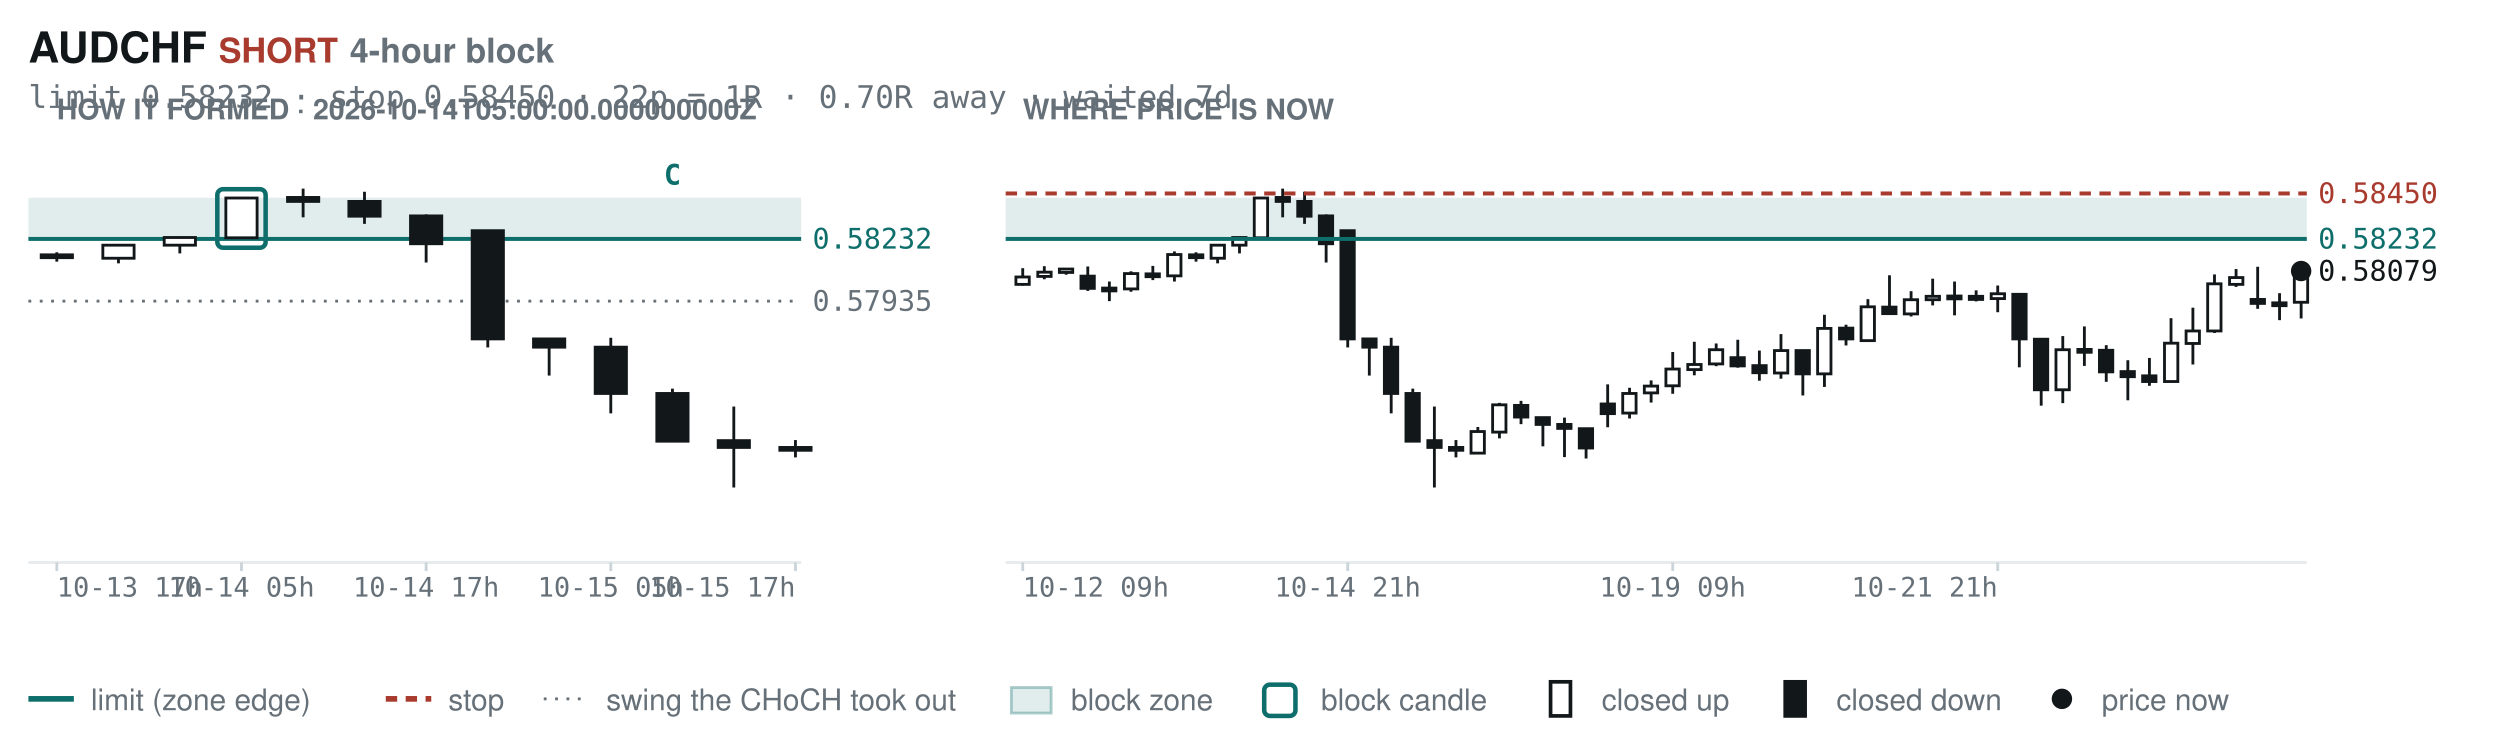
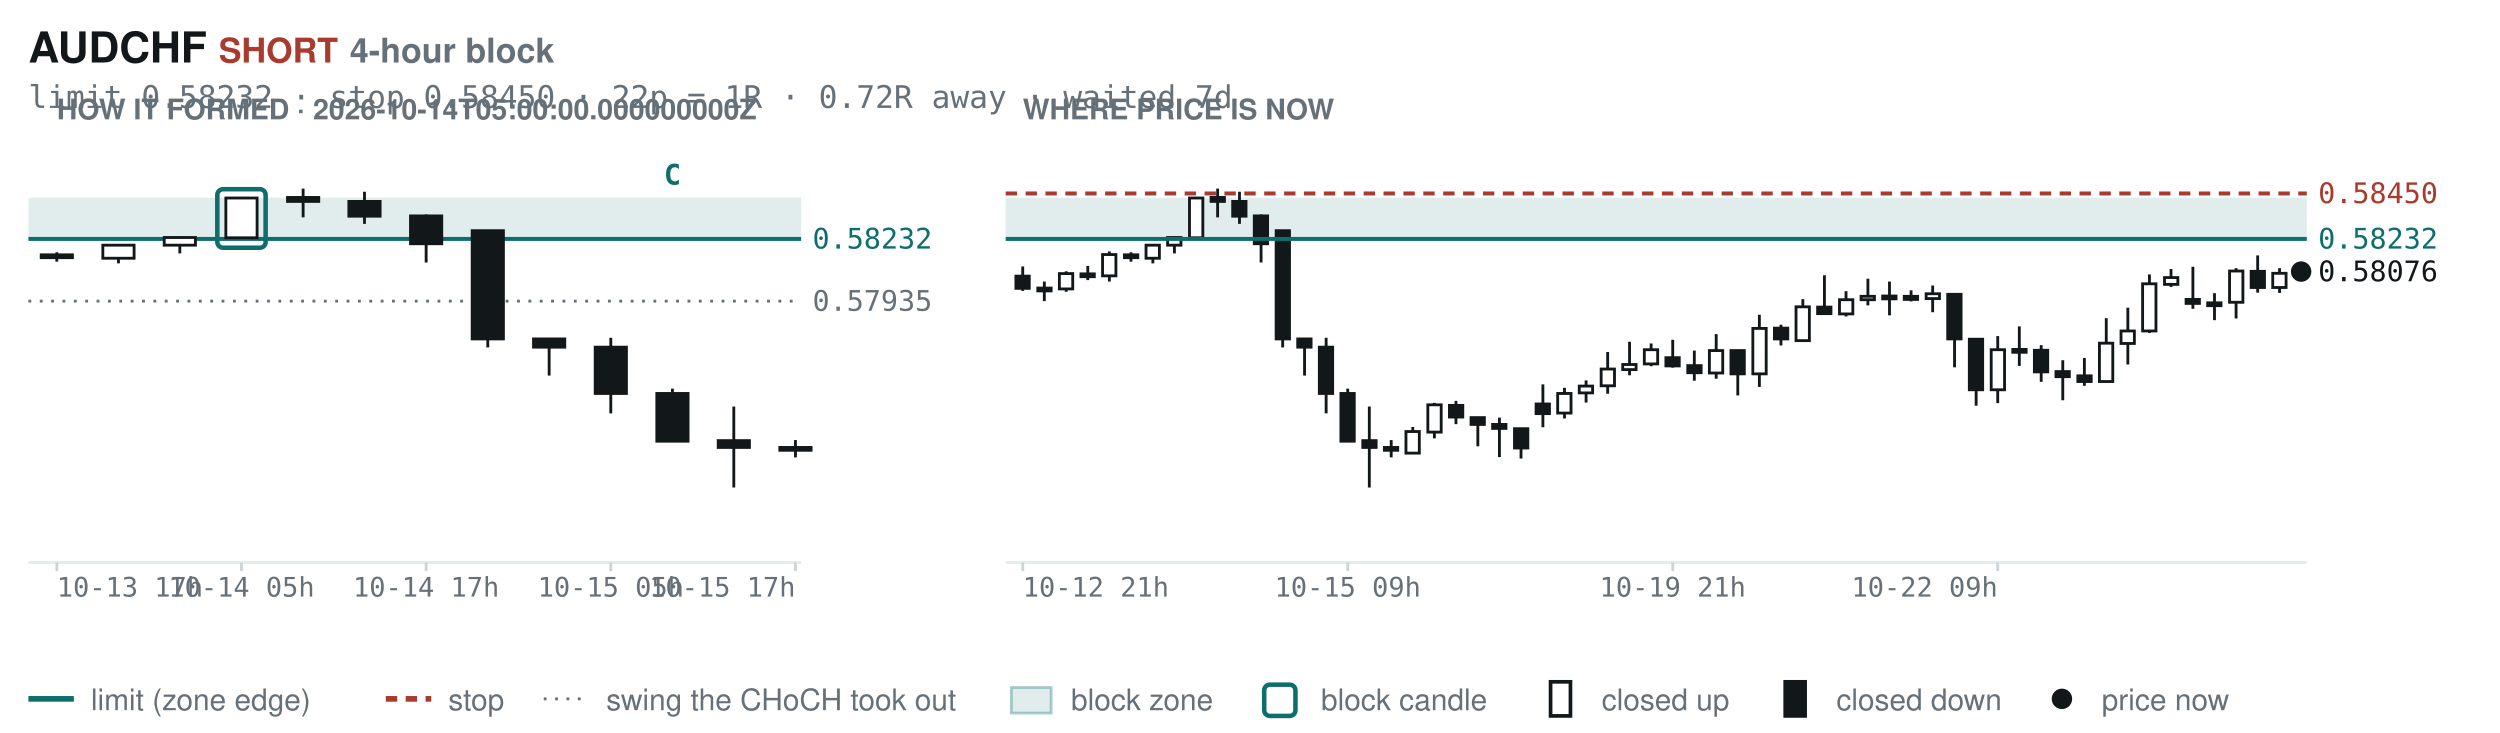
<svg xmlns="http://www.w3.org/2000/svg" viewBox="0 0 880 258" width="880" height="258" role="img" aria-label="AUDCHF short order block: the candles that formed it, and where price is now">
  <rect width="880" height="258" fill="#FFFFFF" />
  <text x="10" y="22" fill="#12171A" font-family="system-ui,-apple-system,Segoe UI,Helvetica,Arial,sans-serif" font-size="15" font-weight="700">AUDCHF <tspan fill="#A83A2E" font-size="12">SHORT</tspan>
    <tspan fill="#667078" font-size="12">4-hour block</tspan>
  </text>
-   <text x="10" y="38" fill="#667078" font-family="ui-monospace,SFMono-Regular,Menlo,Consolas,monospace" font-size="11">limit 0.58232 · stop 0.58450 · 22p = 1R · 0.70R away · waited 7d</text>
+   <text x="10" y="38" fill="#667078" font-family="ui-monospace,SFMono-Regular,Menlo,Consolas,monospace" font-size="11">limit 0.58232 · stop 0.58450 · 22p = 1R · 0.72R away · waited 7d</text>
  <text x="20" y="42" fill="#667078" font-family="system-ui,-apple-system,Segoe UI,Helvetica,Arial,sans-serif" font-size="10" font-weight="600">HOW IT FORMED · 2026-10-14T05:00:00.000000000Z</text>
  <text x="360" y="42" fill="#667078" font-family="system-ui,-apple-system,Segoe UI,Helvetica,Arial,sans-serif" font-size="10" font-weight="600">WHERE PRICE IS NOW</text>
  <rect x="10.0" y="69.6" width="272.0" height="14.6" fill="#0E6E6B1F" />
  <line x1="10.0" y1="106.0" x2="282.0" y2="106.0" stroke="#667078" stroke-width="1" stroke-dasharray="1 3" />
  <line x1="10.0" y1="84.1" x2="282.0" y2="84.1" stroke="#0E6E6B" stroke-width="1.4" />
  <line x1="20.0" y1="88.8" x2="20.0" y2="92.1" stroke="#12171A" stroke-width="1" />
  <rect x="14.5" y="89.7" width="11.0" height="1.0" fill="#12171A" stroke="#12171A" stroke-width="1" />
  <line x1="41.7" y1="86.2" x2="41.7" y2="92.7" stroke="#12171A" stroke-width="1" />
  <rect x="36.2" y="86.3" width="11.0" height="4.6" fill="#FFFFFF" stroke="#12171A" stroke-width="1" />
  <line x1="63.3" y1="83.3" x2="63.3" y2="89.2" stroke="#12171A" stroke-width="1" />
  <rect x="57.8" y="83.6" width="11.0" height="2.7" fill="#FFFFFF" stroke="#12171A" stroke-width="1" />
  <line x1="85.0" y1="69.6" x2="85.0" y2="84.1" stroke="#12171A" stroke-width="1" />
  <rect x="79.5" y="69.7" width="11.0" height="14.0" fill="#FFFFFF" stroke="#12171A" stroke-width="1" />
  <line x1="106.7" y1="66.4" x2="106.7" y2="76.5" stroke="#12171A" stroke-width="1" />
  <rect x="101.2" y="69.5" width="11.0" height="1.4" fill="#12171A" stroke="#12171A" stroke-width="1" />
  <line x1="128.3" y1="67.5" x2="128.3" y2="78.8" stroke="#12171A" stroke-width="1" />
  <rect x="122.8" y="70.9" width="11.0" height="5.2" fill="#12171A" stroke="#12171A" stroke-width="1" />
  <line x1="150.0" y1="75.5" x2="150.0" y2="92.4" stroke="#12171A" stroke-width="1" />
  <rect x="144.5" y="76.0" width="11.0" height="9.8" fill="#12171A" stroke="#12171A" stroke-width="1" />
  <line x1="171.7" y1="81.2" x2="171.7" y2="122.3" stroke="#12171A" stroke-width="1" />
  <rect x="166.2" y="81.2" width="11.0" height="38.1" fill="#12171A" stroke="#12171A" stroke-width="1" />
  <line x1="193.3" y1="119.3" x2="193.3" y2="132.2" stroke="#12171A" stroke-width="1" />
  <rect x="187.8" y="119.3" width="11.0" height="2.9" fill="#12171A" stroke="#12171A" stroke-width="1" />
  <line x1="215.0" y1="118.9" x2="215.0" y2="145.5" stroke="#12171A" stroke-width="1" />
  <rect x="209.5" y="122.2" width="11.0" height="16.3" fill="#12171A" stroke="#12171A" stroke-width="1" />
  <line x1="236.7" y1="136.8" x2="236.7" y2="155.3" stroke="#12171A" stroke-width="1" />
  <rect x="231.2" y="138.5" width="11.0" height="16.8" fill="#12171A" stroke="#12171A" stroke-width="1" />
  <line x1="258.3" y1="143.1" x2="258.3" y2="171.6" stroke="#12171A" stroke-width="1" />
  <rect x="252.8" y="155.1" width="11.0" height="2.4" fill="#12171A" stroke="#12171A" stroke-width="1" />
  <line x1="280.0" y1="154.9" x2="280.0" y2="161.0" stroke="#12171A" stroke-width="1" />
  <rect x="274.5" y="157.5" width="11.0" height="1.0" fill="#12171A" stroke="#12171A" stroke-width="1" />
  <rect x="76.5" y="66.6" width="17.0" height="20.6" fill="none" stroke="#0E6E6B" stroke-width="1.6" rx="2" />
  <text x="236.7" y="65" fill="#0E6E6B" text-anchor="middle" font-family="ui-monospace,SFMono-Regular,Menlo,Consolas,monospace" font-size="10" font-weight="700">C</text>
  <line x1="10.0" y1="198.0" x2="282.0" y2="198.0" stroke="#E6EBEE" stroke-width="1" />
  <line x1="20.0" y1="198.0" x2="20.0" y2="201.0" stroke="#CBD4D9" stroke-width="1" />
  <text x="20.0" y="210.0" fill="#667078" text-anchor="start" font-family="ui-monospace,SFMono-Regular,Menlo,Consolas,monospace" font-size="9.5">10-13 17h</text>
  <line x1="85.0" y1="198.0" x2="85.0" y2="201.0" stroke="#CBD4D9" stroke-width="1" />
  <text x="85.0" y="210.0" fill="#667078" text-anchor="middle" font-family="ui-monospace,SFMono-Regular,Menlo,Consolas,monospace" font-size="9.5">10-14 05h</text>
  <line x1="150.0" y1="198.0" x2="150.0" y2="201.0" stroke="#CBD4D9" stroke-width="1" />
  <text x="150.0" y="210.0" fill="#667078" text-anchor="middle" font-family="ui-monospace,SFMono-Regular,Menlo,Consolas,monospace" font-size="9.5">10-14 17h</text>
  <line x1="215.0" y1="198.0" x2="215.0" y2="201.0" stroke="#CBD4D9" stroke-width="1" />
  <text x="215.0" y="210.0" fill="#667078" text-anchor="middle" font-family="ui-monospace,SFMono-Regular,Menlo,Consolas,monospace" font-size="9.5">10-15 05h</text>
  <line x1="280.0" y1="198.0" x2="280.0" y2="201.0" stroke="#CBD4D9" stroke-width="1" />
  <text x="280.0" y="210.0" fill="#667078" text-anchor="end" font-family="ui-monospace,SFMono-Regular,Menlo,Consolas,monospace" font-size="9.5">10-15 17h</text>
  <text x="286.0" y="87.5" fill="#0E6E6B" font-family="ui-monospace,SFMono-Regular,Menlo,Consolas,monospace" font-size="10">0.58232</text>
  <text x="286.0" y="109.4" fill="#667078" font-family="ui-monospace,SFMono-Regular,Menlo,Consolas,monospace" font-size="10">0.57935</text>
  <rect x="354.0" y="69.6" width="458.0" height="14.6" fill="#0E6E6B1F" />
-   <line x1="360.0" y1="94.4" x2="360.0" y2="100.5" stroke="#12171A" stroke-width="1" />
-   <rect x="357.6" y="97.5" width="4.7" height="2.6" fill="#FFFFFF" stroke="#12171A" stroke-width="1" />
-   <line x1="367.6" y1="93.7" x2="367.6" y2="98.3" stroke="#12171A" stroke-width="1" />
-   <rect x="365.3" y="95.8" width="4.7" height="1.5" fill="#FFFFFF" stroke="#12171A" stroke-width="1" />
-   <line x1="375.3" y1="94.6" x2="375.3" y2="96.7" stroke="#12171A" stroke-width="1" />
-   <rect x="372.9" y="94.7" width="4.7" height="1.2" fill="#FFFFFF" stroke="#12171A" stroke-width="1" />
-   <line x1="382.9" y1="93.8" x2="382.9" y2="102.4" stroke="#12171A" stroke-width="1" />
-   <rect x="380.5" y="97.2" width="4.7" height="4.3" fill="#12171A" stroke="#12171A" stroke-width="1" />
-   <line x1="390.5" y1="99.1" x2="390.5" y2="106.0" stroke="#12171A" stroke-width="1" />
-   <rect x="388.1" y="101.4" width="4.7" height="1.0" fill="#12171A" stroke="#12171A" stroke-width="1" />
-   <line x1="398.1" y1="95.5" x2="398.1" y2="102.7" stroke="#12171A" stroke-width="1" />
-   <rect x="395.8" y="96.3" width="4.7" height="5.4" fill="#FFFFFF" stroke="#12171A" stroke-width="1" />
-   <line x1="405.8" y1="93.6" x2="405.8" y2="98.6" stroke="#12171A" stroke-width="1" />
-   <rect x="403.4" y="96.4" width="4.7" height="1.0" fill="#12171A" stroke="#12171A" stroke-width="1" />
-   <line x1="413.4" y1="88.5" x2="413.4" y2="99.1" stroke="#12171A" stroke-width="1" />
-   <rect x="411.0" y="89.6" width="4.7" height="7.5" fill="#FFFFFF" stroke="#12171A" stroke-width="1" />
-   <line x1="421.0" y1="88.8" x2="421.0" y2="92.1" stroke="#12171A" stroke-width="1" />
-   <rect x="418.7" y="89.7" width="4.7" height="1.0" fill="#12171A" stroke="#12171A" stroke-width="1" />
-   <line x1="428.6" y1="86.2" x2="428.6" y2="92.7" stroke="#12171A" stroke-width="1" />
-   <rect x="426.3" y="86.3" width="4.7" height="4.6" fill="#FFFFFF" stroke="#12171A" stroke-width="1" />
-   <line x1="436.3" y1="83.3" x2="436.3" y2="89.2" stroke="#12171A" stroke-width="1" />
-   <rect x="433.9" y="83.6" width="4.7" height="2.7" fill="#FFFFFF" stroke="#12171A" stroke-width="1" />
-   <line x1="443.9" y1="69.6" x2="443.9" y2="84.1" stroke="#12171A" stroke-width="1" />
-   <rect x="441.5" y="69.7" width="4.7" height="14.0" fill="#FFFFFF" stroke="#12171A" stroke-width="1" />
-   <line x1="451.5" y1="66.4" x2="451.5" y2="76.5" stroke="#12171A" stroke-width="1" />
-   <rect x="449.2" y="69.5" width="4.7" height="1.4" fill="#12171A" stroke="#12171A" stroke-width="1" />
-   <line x1="459.2" y1="67.5" x2="459.2" y2="78.8" stroke="#12171A" stroke-width="1" />
-   <rect x="456.8" y="70.9" width="4.7" height="5.2" fill="#12171A" stroke="#12171A" stroke-width="1" />
-   <line x1="466.8" y1="75.5" x2="466.8" y2="92.4" stroke="#12171A" stroke-width="1" />
-   <rect x="464.4" y="76.0" width="4.7" height="9.8" fill="#12171A" stroke="#12171A" stroke-width="1" />
-   <line x1="474.4" y1="81.2" x2="474.4" y2="122.3" stroke="#12171A" stroke-width="1" />
-   <rect x="472.0" y="81.2" width="4.7" height="38.1" fill="#12171A" stroke="#12171A" stroke-width="1" />
-   <line x1="482.0" y1="119.3" x2="482.0" y2="132.2" stroke="#12171A" stroke-width="1" />
-   <rect x="479.7" y="119.3" width="4.7" height="2.9" fill="#12171A" stroke="#12171A" stroke-width="1" />
-   <line x1="489.7" y1="118.9" x2="489.7" y2="145.5" stroke="#12171A" stroke-width="1" />
-   <rect x="487.3" y="122.2" width="4.7" height="16.3" fill="#12171A" stroke="#12171A" stroke-width="1" />
-   <line x1="497.3" y1="136.8" x2="497.3" y2="155.3" stroke="#12171A" stroke-width="1" />
-   <rect x="494.9" y="138.5" width="4.7" height="16.8" fill="#12171A" stroke="#12171A" stroke-width="1" />
-   <line x1="504.9" y1="143.1" x2="504.9" y2="171.6" stroke="#12171A" stroke-width="1" />
-   <rect x="502.6" y="155.1" width="4.7" height="2.4" fill="#12171A" stroke="#12171A" stroke-width="1" />
-   <line x1="512.5" y1="154.9" x2="512.5" y2="161.0" stroke="#12171A" stroke-width="1" />
-   <rect x="510.2" y="157.5" width="4.7" height="1.0" fill="#12171A" stroke="#12171A" stroke-width="1" />
-   <line x1="520.2" y1="150.3" x2="520.2" y2="159.8" stroke="#12171A" stroke-width="1" />
-   <rect x="517.8" y="151.9" width="4.7" height="7.6" fill="#FFFFFF" stroke="#12171A" stroke-width="1" />
-   <line x1="527.8" y1="141.8" x2="527.8" y2="154.3" stroke="#12171A" stroke-width="1" />
-   <rect x="525.4" y="142.5" width="4.7" height="9.6" fill="#FFFFFF" stroke="#12171A" stroke-width="1" />
-   <line x1="535.4" y1="141.1" x2="535.4" y2="149.3" stroke="#12171A" stroke-width="1" />
-   <rect x="533.1" y="142.7" width="4.7" height="4.1" fill="#12171A" stroke="#12171A" stroke-width="1" />
-   <line x1="543.1" y1="147.0" x2="543.1" y2="157.1" stroke="#12171A" stroke-width="1" />
-   <rect x="540.7" y="147.0" width="4.7" height="2.4" fill="#12171A" stroke="#12171A" stroke-width="1" />
-   <line x1="550.7" y1="147.0" x2="550.7" y2="160.9" stroke="#12171A" stroke-width="1" />
-   <rect x="548.3" y="149.4" width="4.7" height="1.4" fill="#12171A" stroke="#12171A" stroke-width="1" />
-   <line x1="558.3" y1="150.8" x2="558.3" y2="161.4" stroke="#12171A" stroke-width="1" />
-   <rect x="555.9" y="150.9" width="4.7" height="6.8" fill="#12171A" stroke="#12171A" stroke-width="1" />
-   <line x1="565.9" y1="135.3" x2="565.9" y2="150.4" stroke="#12171A" stroke-width="1" />
-   <rect x="563.6" y="142.2" width="4.7" height="3.4" fill="#12171A" stroke="#12171A" stroke-width="1" />
-   <line x1="573.6" y1="136.5" x2="573.6" y2="147.3" stroke="#12171A" stroke-width="1" />
-   <rect x="571.2" y="138.5" width="4.7" height="6.9" fill="#FFFFFF" stroke="#12171A" stroke-width="1" />
-   <line x1="581.2" y1="133.9" x2="581.2" y2="141.7" stroke="#12171A" stroke-width="1" />
-   <rect x="578.8" y="135.9" width="4.7" height="2.4" fill="#FFFFFF" stroke="#12171A" stroke-width="1" />
-   <line x1="588.8" y1="123.9" x2="588.8" y2="138.6" stroke="#12171A" stroke-width="1" />
-   <rect x="586.4" y="129.9" width="4.7" height="5.9" fill="#FFFFFF" stroke="#12171A" stroke-width="1" />
-   <line x1="596.4" y1="120.3" x2="596.4" y2="132.1" stroke="#12171A" stroke-width="1" />
-   <rect x="594.1" y="128.3" width="4.7" height="1.8" fill="#FFFFFF" stroke="#12171A" stroke-width="1" />
-   <line x1="604.1" y1="120.9" x2="604.1" y2="128.9" stroke="#12171A" stroke-width="1" />
-   <rect x="601.7" y="123.1" width="4.7" height="5.0" fill="#FFFFFF" stroke="#12171A" stroke-width="1" />
-   <line x1="611.7" y1="119.6" x2="611.7" y2="129.4" stroke="#12171A" stroke-width="1" />
-   <rect x="609.3" y="125.9" width="4.7" height="2.9" fill="#12171A" stroke="#12171A" stroke-width="1" />
-   <line x1="619.3" y1="123.4" x2="619.3" y2="134.0" stroke="#12171A" stroke-width="1" />
-   <rect x="617.0" y="128.7" width="4.7" height="2.5" fill="#12171A" stroke="#12171A" stroke-width="1" />
-   <line x1="626.9" y1="117.6" x2="626.9" y2="133.3" stroke="#12171A" stroke-width="1" />
-   <rect x="624.6" y="123.4" width="4.7" height="7.9" fill="#FFFFFF" stroke="#12171A" stroke-width="1" />
-   <line x1="634.6" y1="123.4" x2="634.6" y2="139.2" stroke="#12171A" stroke-width="1" />
-   <rect x="632.2" y="123.4" width="4.7" height="8.2" fill="#12171A" stroke="#12171A" stroke-width="1" />
-   <line x1="642.2" y1="110.8" x2="642.2" y2="136.2" stroke="#12171A" stroke-width="1" />
-   <rect x="639.8" y="115.6" width="4.7" height="16.0" fill="#FFFFFF" stroke="#12171A" stroke-width="1" />
-   <line x1="649.8" y1="114.3" x2="649.8" y2="121.6" stroke="#12171A" stroke-width="1" />
-   <rect x="647.5" y="115.5" width="4.7" height="3.8" fill="#12171A" stroke="#12171A" stroke-width="1" />
-   <line x1="657.5" y1="105.3" x2="657.5" y2="120.3" stroke="#12171A" stroke-width="1" />
-   <rect x="655.1" y="108.0" width="4.7" height="11.9" fill="#FFFFFF" stroke="#12171A" stroke-width="1" />
-   <line x1="665.1" y1="96.9" x2="665.1" y2="110.8" stroke="#12171A" stroke-width="1" />
-   <rect x="662.7" y="108.1" width="4.7" height="2.3" fill="#12171A" stroke="#12171A" stroke-width="1" />
-   <line x1="672.7" y1="102.5" x2="672.7" y2="111.4" stroke="#12171A" stroke-width="1" />
-   <rect x="670.3" y="105.5" width="4.7" height="5.0" fill="#FFFFFF" stroke="#12171A" stroke-width="1" />
-   <line x1="680.3" y1="98.1" x2="680.3" y2="107.5" stroke="#12171A" stroke-width="1" />
-   <rect x="678.0" y="104.3" width="4.7" height="1.2" fill="#FFFFFF" stroke="#12171A" stroke-width="1" />
-   <line x1="688.0" y1="99.1" x2="688.0" y2="111.0" stroke="#12171A" stroke-width="1" />
-   <rect x="685.6" y="104.2" width="4.7" height="1.0" fill="#FFFFFF" stroke="#12171A" stroke-width="1" />
-   <line x1="695.6" y1="102.2" x2="695.6" y2="106.1" stroke="#12171A" stroke-width="1" />
-   <rect x="693.2" y="104.3" width="4.7" height="1.1" fill="#12171A" stroke="#12171A" stroke-width="1" />
-   <line x1="703.2" y1="100.5" x2="703.2" y2="109.9" stroke="#12171A" stroke-width="1" />
-   <rect x="700.9" y="103.4" width="4.7" height="1.7" fill="#FFFFFF" stroke="#12171A" stroke-width="1" />
-   <line x1="710.8" y1="103.2" x2="710.8" y2="129.3" stroke="#12171A" stroke-width="1" />
-   <rect x="708.5" y="103.6" width="4.7" height="15.7" fill="#12171A" stroke="#12171A" stroke-width="1" />
-   <line x1="718.5" y1="119.1" x2="718.5" y2="142.8" stroke="#12171A" stroke-width="1" />
-   <rect x="716.1" y="119.4" width="4.7" height="17.8" fill="#12171A" stroke="#12171A" stroke-width="1" />
-   <line x1="726.1" y1="118.3" x2="726.1" y2="141.9" stroke="#12171A" stroke-width="1" />
-   <rect x="723.7" y="123.1" width="4.7" height="14.1" fill="#FFFFFF" stroke="#12171A" stroke-width="1" />
-   <line x1="733.7" y1="114.9" x2="733.7" y2="128.8" stroke="#12171A" stroke-width="1" />
-   <rect x="731.4" y="123.0" width="4.7" height="1.0" fill="#FFFFFF" stroke="#12171A" stroke-width="1" />
-   <line x1="741.4" y1="121.5" x2="741.4" y2="134.4" stroke="#12171A" stroke-width="1" />
-   <rect x="739.0" y="123.3" width="4.7" height="7.6" fill="#12171A" stroke="#12171A" stroke-width="1" />
-   <line x1="749.0" y1="126.8" x2="749.0" y2="140.9" stroke="#12171A" stroke-width="1" />
-   <rect x="746.6" y="130.8" width="4.7" height="1.8" fill="#12171A" stroke="#12171A" stroke-width="1" />
-   <line x1="756.6" y1="126.0" x2="756.6" y2="135.8" stroke="#12171A" stroke-width="1" />
-   <rect x="754.2" y="132.3" width="4.7" height="2.0" fill="#12171A" stroke="#12171A" stroke-width="1" />
-   <line x1="764.2" y1="112.0" x2="764.2" y2="134.3" stroke="#12171A" stroke-width="1" />
-   <rect x="761.9" y="120.8" width="4.7" height="13.5" fill="#FFFFFF" stroke="#12171A" stroke-width="1" />
-   <line x1="771.9" y1="108.3" x2="771.9" y2="128.3" stroke="#12171A" stroke-width="1" />
-   <rect x="769.5" y="116.5" width="4.7" height="4.4" fill="#FFFFFF" stroke="#12171A" stroke-width="1" />
-   <line x1="779.5" y1="96.6" x2="779.5" y2="117.2" stroke="#12171A" stroke-width="1" />
-   <rect x="777.1" y="99.9" width="4.7" height="16.6" fill="#FFFFFF" stroke="#12171A" stroke-width="1" />
-   <line x1="787.1" y1="94.7" x2="787.1" y2="101.0" stroke="#12171A" stroke-width="1" />
-   <rect x="784.8" y="97.7" width="4.7" height="2.4" fill="#FFFFFF" stroke="#12171A" stroke-width="1" />
-   <line x1="794.7" y1="93.9" x2="794.7" y2="108.7" stroke="#12171A" stroke-width="1" />
-   <rect x="792.4" y="105.4" width="4.7" height="1.4" fill="#12171A" stroke="#12171A" stroke-width="1" />
-   <line x1="802.4" y1="103.2" x2="802.4" y2="112.7" stroke="#12171A" stroke-width="1" />
-   <rect x="800.0" y="106.6" width="4.7" height="1.0" fill="#FFFFFF" stroke="#12171A" stroke-width="1" />
-   <line x1="810.0" y1="94.4" x2="810.0" y2="112.1" stroke="#12171A" stroke-width="1" />
-   <rect x="807.6" y="95.4" width="4.7" height="11.0" fill="#FFFFFF" stroke="#12171A" stroke-width="1" />
+   <line x1="360.0" y1="93.8" x2="360.0" y2="102.4" stroke="#12171A" stroke-width="1" />
+   <rect x="357.6" y="97.2" width="4.7" height="4.3" fill="#12171A" stroke="#12171A" stroke-width="1" />
+   <line x1="367.6" y1="99.1" x2="367.6" y2="106.0" stroke="#12171A" stroke-width="1" />
+   <rect x="365.3" y="101.4" width="4.7" height="1.0" fill="#12171A" stroke="#12171A" stroke-width="1" />
+   <line x1="375.3" y1="95.5" x2="375.3" y2="102.7" stroke="#12171A" stroke-width="1" />
+   <rect x="372.9" y="96.3" width="4.7" height="5.4" fill="#FFFFFF" stroke="#12171A" stroke-width="1" />
+   <line x1="382.9" y1="93.6" x2="382.9" y2="98.6" stroke="#12171A" stroke-width="1" />
+   <rect x="380.5" y="96.4" width="4.7" height="1.0" fill="#12171A" stroke="#12171A" stroke-width="1" />
+   <line x1="390.5" y1="88.5" x2="390.5" y2="99.1" stroke="#12171A" stroke-width="1" />
+   <rect x="388.1" y="89.6" width="4.7" height="7.5" fill="#FFFFFF" stroke="#12171A" stroke-width="1" />
+   <line x1="398.1" y1="88.8" x2="398.1" y2="92.1" stroke="#12171A" stroke-width="1" />
+   <rect x="395.8" y="89.7" width="4.7" height="1.0" fill="#12171A" stroke="#12171A" stroke-width="1" />
+   <line x1="405.8" y1="86.2" x2="405.8" y2="92.7" stroke="#12171A" stroke-width="1" />
+   <rect x="403.4" y="86.3" width="4.7" height="4.6" fill="#FFFFFF" stroke="#12171A" stroke-width="1" />
+   <line x1="413.4" y1="83.3" x2="413.4" y2="89.2" stroke="#12171A" stroke-width="1" />
+   <rect x="411.0" y="83.6" width="4.7" height="2.7" fill="#FFFFFF" stroke="#12171A" stroke-width="1" />
+   <line x1="421.0" y1="69.6" x2="421.0" y2="84.1" stroke="#12171A" stroke-width="1" />
+   <rect x="418.7" y="69.7" width="4.7" height="14.0" fill="#FFFFFF" stroke="#12171A" stroke-width="1" />
+   <line x1="428.6" y1="66.4" x2="428.6" y2="76.5" stroke="#12171A" stroke-width="1" />
+   <rect x="426.3" y="69.5" width="4.7" height="1.4" fill="#12171A" stroke="#12171A" stroke-width="1" />
+   <line x1="436.3" y1="67.5" x2="436.3" y2="78.8" stroke="#12171A" stroke-width="1" />
+   <rect x="433.9" y="70.9" width="4.7" height="5.2" fill="#12171A" stroke="#12171A" stroke-width="1" />
+   <line x1="443.9" y1="75.5" x2="443.9" y2="92.4" stroke="#12171A" stroke-width="1" />
+   <rect x="441.5" y="76.0" width="4.7" height="9.8" fill="#12171A" stroke="#12171A" stroke-width="1" />
+   <line x1="451.5" y1="81.2" x2="451.5" y2="122.3" stroke="#12171A" stroke-width="1" />
+   <rect x="449.2" y="81.2" width="4.7" height="38.1" fill="#12171A" stroke="#12171A" stroke-width="1" />
+   <line x1="459.2" y1="119.3" x2="459.2" y2="132.2" stroke="#12171A" stroke-width="1" />
+   <rect x="456.8" y="119.3" width="4.7" height="2.9" fill="#12171A" stroke="#12171A" stroke-width="1" />
+   <line x1="466.8" y1="118.9" x2="466.8" y2="145.5" stroke="#12171A" stroke-width="1" />
+   <rect x="464.4" y="122.2" width="4.7" height="16.3" fill="#12171A" stroke="#12171A" stroke-width="1" />
+   <line x1="474.4" y1="136.8" x2="474.4" y2="155.3" stroke="#12171A" stroke-width="1" />
+   <rect x="472.0" y="138.5" width="4.7" height="16.8" fill="#12171A" stroke="#12171A" stroke-width="1" />
+   <line x1="482.0" y1="143.1" x2="482.0" y2="171.6" stroke="#12171A" stroke-width="1" />
+   <rect x="479.7" y="155.1" width="4.7" height="2.4" fill="#12171A" stroke="#12171A" stroke-width="1" />
+   <line x1="489.7" y1="154.9" x2="489.7" y2="161.0" stroke="#12171A" stroke-width="1" />
+   <rect x="487.3" y="157.5" width="4.7" height="1.0" fill="#12171A" stroke="#12171A" stroke-width="1" />
+   <line x1="497.3" y1="150.3" x2="497.3" y2="159.8" stroke="#12171A" stroke-width="1" />
+   <rect x="494.9" y="151.9" width="4.7" height="7.6" fill="#FFFFFF" stroke="#12171A" stroke-width="1" />
+   <line x1="504.9" y1="141.8" x2="504.9" y2="154.3" stroke="#12171A" stroke-width="1" />
+   <rect x="502.6" y="142.5" width="4.7" height="9.6" fill="#FFFFFF" stroke="#12171A" stroke-width="1" />
+   <line x1="512.5" y1="141.1" x2="512.5" y2="149.3" stroke="#12171A" stroke-width="1" />
+   <rect x="510.2" y="142.7" width="4.7" height="4.1" fill="#12171A" stroke="#12171A" stroke-width="1" />
+   <line x1="520.2" y1="147.0" x2="520.2" y2="157.1" stroke="#12171A" stroke-width="1" />
+   <rect x="517.8" y="147.0" width="4.7" height="2.4" fill="#12171A" stroke="#12171A" stroke-width="1" />
+   <line x1="527.8" y1="147.0" x2="527.8" y2="160.9" stroke="#12171A" stroke-width="1" />
+   <rect x="525.4" y="149.4" width="4.7" height="1.4" fill="#12171A" stroke="#12171A" stroke-width="1" />
+   <line x1="535.4" y1="150.8" x2="535.4" y2="161.4" stroke="#12171A" stroke-width="1" />
+   <rect x="533.1" y="150.9" width="4.7" height="6.8" fill="#12171A" stroke="#12171A" stroke-width="1" />
+   <line x1="543.1" y1="135.3" x2="543.1" y2="150.4" stroke="#12171A" stroke-width="1" />
+   <rect x="540.7" y="142.2" width="4.7" height="3.4" fill="#12171A" stroke="#12171A" stroke-width="1" />
+   <line x1="550.7" y1="136.5" x2="550.7" y2="147.3" stroke="#12171A" stroke-width="1" />
+   <rect x="548.3" y="138.5" width="4.7" height="6.9" fill="#FFFFFF" stroke="#12171A" stroke-width="1" />
+   <line x1="558.3" y1="133.9" x2="558.3" y2="141.7" stroke="#12171A" stroke-width="1" />
+   <rect x="555.9" y="135.9" width="4.7" height="2.4" fill="#FFFFFF" stroke="#12171A" stroke-width="1" />
+   <line x1="565.9" y1="123.9" x2="565.9" y2="138.6" stroke="#12171A" stroke-width="1" />
+   <rect x="563.6" y="129.9" width="4.7" height="5.9" fill="#FFFFFF" stroke="#12171A" stroke-width="1" />
+   <line x1="573.6" y1="120.3" x2="573.6" y2="132.1" stroke="#12171A" stroke-width="1" />
+   <rect x="571.2" y="128.3" width="4.7" height="1.8" fill="#FFFFFF" stroke="#12171A" stroke-width="1" />
+   <line x1="581.2" y1="120.9" x2="581.2" y2="128.9" stroke="#12171A" stroke-width="1" />
+   <rect x="578.8" y="123.1" width="4.7" height="5.0" fill="#FFFFFF" stroke="#12171A" stroke-width="1" />
+   <line x1="588.8" y1="119.6" x2="588.8" y2="129.4" stroke="#12171A" stroke-width="1" />
+   <rect x="586.4" y="125.9" width="4.7" height="2.9" fill="#12171A" stroke="#12171A" stroke-width="1" />
+   <line x1="596.4" y1="123.4" x2="596.4" y2="134.0" stroke="#12171A" stroke-width="1" />
+   <rect x="594.1" y="128.7" width="4.7" height="2.5" fill="#12171A" stroke="#12171A" stroke-width="1" />
+   <line x1="604.1" y1="117.6" x2="604.1" y2="133.3" stroke="#12171A" stroke-width="1" />
+   <rect x="601.7" y="123.4" width="4.7" height="7.9" fill="#FFFFFF" stroke="#12171A" stroke-width="1" />
+   <line x1="611.7" y1="123.4" x2="611.7" y2="139.2" stroke="#12171A" stroke-width="1" />
+   <rect x="609.3" y="123.4" width="4.7" height="8.2" fill="#12171A" stroke="#12171A" stroke-width="1" />
+   <line x1="619.3" y1="110.8" x2="619.3" y2="136.2" stroke="#12171A" stroke-width="1" />
+   <rect x="617.0" y="115.6" width="4.7" height="16.0" fill="#FFFFFF" stroke="#12171A" stroke-width="1" />
+   <line x1="626.9" y1="114.3" x2="626.9" y2="121.6" stroke="#12171A" stroke-width="1" />
+   <rect x="624.6" y="115.5" width="4.7" height="3.8" fill="#12171A" stroke="#12171A" stroke-width="1" />
+   <line x1="634.6" y1="105.3" x2="634.6" y2="120.3" stroke="#12171A" stroke-width="1" />
+   <rect x="632.2" y="108.0" width="4.7" height="11.9" fill="#FFFFFF" stroke="#12171A" stroke-width="1" />
+   <line x1="642.2" y1="96.9" x2="642.2" y2="110.8" stroke="#12171A" stroke-width="1" />
+   <rect x="639.8" y="108.1" width="4.7" height="2.3" fill="#12171A" stroke="#12171A" stroke-width="1" />
+   <line x1="649.8" y1="102.5" x2="649.8" y2="111.4" stroke="#12171A" stroke-width="1" />
+   <rect x="647.5" y="105.5" width="4.7" height="5.0" fill="#FFFFFF" stroke="#12171A" stroke-width="1" />
+   <line x1="657.5" y1="98.1" x2="657.5" y2="107.5" stroke="#12171A" stroke-width="1" />
+   <rect x="655.1" y="104.3" width="4.7" height="1.2" fill="#FFFFFF" stroke="#12171A" stroke-width="1" />
+   <line x1="665.1" y1="99.1" x2="665.1" y2="111.0" stroke="#12171A" stroke-width="1" />
+   <rect x="662.7" y="104.2" width="4.7" height="1.0" fill="#FFFFFF" stroke="#12171A" stroke-width="1" />
+   <line x1="672.7" y1="102.2" x2="672.7" y2="106.1" stroke="#12171A" stroke-width="1" />
+   <rect x="670.3" y="104.3" width="4.7" height="1.1" fill="#12171A" stroke="#12171A" stroke-width="1" />
+   <line x1="680.3" y1="100.5" x2="680.3" y2="109.9" stroke="#12171A" stroke-width="1" />
+   <rect x="678.0" y="103.4" width="4.7" height="1.7" fill="#FFFFFF" stroke="#12171A" stroke-width="1" />
+   <line x1="688.0" y1="103.2" x2="688.0" y2="129.3" stroke="#12171A" stroke-width="1" />
+   <rect x="685.6" y="103.6" width="4.7" height="15.7" fill="#12171A" stroke="#12171A" stroke-width="1" />
+   <line x1="695.6" y1="119.1" x2="695.6" y2="142.8" stroke="#12171A" stroke-width="1" />
+   <rect x="693.2" y="119.4" width="4.7" height="17.8" fill="#12171A" stroke="#12171A" stroke-width="1" />
+   <line x1="703.2" y1="118.3" x2="703.2" y2="141.9" stroke="#12171A" stroke-width="1" />
+   <rect x="700.9" y="123.1" width="4.7" height="14.1" fill="#FFFFFF" stroke="#12171A" stroke-width="1" />
+   <line x1="710.8" y1="114.9" x2="710.8" y2="128.8" stroke="#12171A" stroke-width="1" />
+   <rect x="708.5" y="123.0" width="4.7" height="1.0" fill="#FFFFFF" stroke="#12171A" stroke-width="1" />
+   <line x1="718.5" y1="121.5" x2="718.5" y2="134.4" stroke="#12171A" stroke-width="1" />
+   <rect x="716.1" y="123.3" width="4.7" height="7.6" fill="#12171A" stroke="#12171A" stroke-width="1" />
+   <line x1="726.1" y1="126.8" x2="726.1" y2="140.9" stroke="#12171A" stroke-width="1" />
+   <rect x="723.7" y="130.8" width="4.7" height="1.8" fill="#12171A" stroke="#12171A" stroke-width="1" />
+   <line x1="733.7" y1="126.0" x2="733.7" y2="135.8" stroke="#12171A" stroke-width="1" />
+   <rect x="731.4" y="132.3" width="4.7" height="2.0" fill="#12171A" stroke="#12171A" stroke-width="1" />
+   <line x1="741.4" y1="112.0" x2="741.4" y2="134.3" stroke="#12171A" stroke-width="1" />
+   <rect x="739.0" y="120.8" width="4.7" height="13.5" fill="#FFFFFF" stroke="#12171A" stroke-width="1" />
+   <line x1="749.0" y1="108.3" x2="749.0" y2="128.3" stroke="#12171A" stroke-width="1" />
+   <rect x="746.6" y="116.5" width="4.7" height="4.4" fill="#FFFFFF" stroke="#12171A" stroke-width="1" />
+   <line x1="756.6" y1="96.6" x2="756.6" y2="117.2" stroke="#12171A" stroke-width="1" />
+   <rect x="754.2" y="99.9" width="4.7" height="16.6" fill="#FFFFFF" stroke="#12171A" stroke-width="1" />
+   <line x1="764.2" y1="94.7" x2="764.2" y2="101.0" stroke="#12171A" stroke-width="1" />
+   <rect x="761.9" y="97.7" width="4.7" height="2.4" fill="#FFFFFF" stroke="#12171A" stroke-width="1" />
+   <line x1="771.9" y1="93.9" x2="771.9" y2="108.7" stroke="#12171A" stroke-width="1" />
+   <rect x="769.5" y="105.4" width="4.7" height="1.4" fill="#12171A" stroke="#12171A" stroke-width="1" />
+   <line x1="779.5" y1="103.2" x2="779.5" y2="112.7" stroke="#12171A" stroke-width="1" />
+   <rect x="777.1" y="106.6" width="4.7" height="1.0" fill="#FFFFFF" stroke="#12171A" stroke-width="1" />
+   <line x1="787.1" y1="94.4" x2="787.1" y2="112.1" stroke="#12171A" stroke-width="1" />
+   <rect x="784.8" y="95.4" width="4.7" height="11.0" fill="#FFFFFF" stroke="#12171A" stroke-width="1" />
+   <line x1="794.7" y1="89.9" x2="794.7" y2="103.0" stroke="#12171A" stroke-width="1" />
+   <rect x="792.4" y="95.5" width="4.7" height="5.7" fill="#12171A" stroke="#12171A" stroke-width="1" />
+   <line x1="802.4" y1="94.4" x2="802.4" y2="103.1" stroke="#12171A" stroke-width="1" />
+   <rect x="800.0" y="96.2" width="4.7" height="5.0" fill="#FFFFFF" stroke="#12171A" stroke-width="1" />
+   <line x1="810.0" y1="93.1" x2="810.0" y2="96.9" stroke="#12171A" stroke-width="1" />
+   <rect x="807.6" y="95.6" width="4.7" height="1.0" fill="#FFFFFF" stroke="#12171A" stroke-width="1" />
  <line x1="354.0" y1="84.1" x2="812.0" y2="84.1" stroke="#0E6E6B" stroke-width="1.4" />
  <line x1="354.0" y1="68.1" x2="812.0" y2="68.1" stroke="#A83A2E" stroke-width="1.4" stroke-dasharray="4 3" />
-   <circle cx="810.0" cy="95.4" r="3.6" fill="#12171A" />
+   <circle cx="810.0" cy="95.6" r="3.6" fill="#12171A" />
  <line x1="354.0" y1="198.0" x2="812.0" y2="198.0" stroke="#E6EBEE" stroke-width="1" />
  <line x1="360.0" y1="198.0" x2="360.0" y2="201.0" stroke="#CBD4D9" stroke-width="1" />
-   <text x="360.0" y="210.0" fill="#667078" text-anchor="start" font-family="ui-monospace,SFMono-Regular,Menlo,Consolas,monospace" font-size="9.5">10-12 09h</text>
+   <text x="360.0" y="210.0" fill="#667078" text-anchor="start" font-family="ui-monospace,SFMono-Regular,Menlo,Consolas,monospace" font-size="9.5">10-12 21h</text>
  <line x1="474.4" y1="198.0" x2="474.4" y2="201.0" stroke="#CBD4D9" stroke-width="1" />
-   <text x="474.4" y="210.0" fill="#667078" text-anchor="middle" font-family="ui-monospace,SFMono-Regular,Menlo,Consolas,monospace" font-size="9.5">10-14 21h</text>
+   <text x="474.4" y="210.0" fill="#667078" text-anchor="middle" font-family="ui-monospace,SFMono-Regular,Menlo,Consolas,monospace" font-size="9.5">10-15 09h</text>
  <line x1="588.8" y1="198.0" x2="588.8" y2="201.0" stroke="#CBD4D9" stroke-width="1" />
-   <text x="588.8" y="210.0" fill="#667078" text-anchor="middle" font-family="ui-monospace,SFMono-Regular,Menlo,Consolas,monospace" font-size="9.5">10-19 09h</text>
+   <text x="588.8" y="210.0" fill="#667078" text-anchor="middle" font-family="ui-monospace,SFMono-Regular,Menlo,Consolas,monospace" font-size="9.5">10-19 21h</text>
  <line x1="703.2" y1="198.0" x2="703.2" y2="201.0" stroke="#CBD4D9" stroke-width="1" />
-   <text x="703.2" y="210.0" fill="#667078" text-anchor="end" font-family="ui-monospace,SFMono-Regular,Menlo,Consolas,monospace" font-size="9.5">10-21 21h</text>
+   <text x="703.2" y="210.0" fill="#667078" text-anchor="end" font-family="ui-monospace,SFMono-Regular,Menlo,Consolas,monospace" font-size="9.5">10-22 09h</text>
  <text x="816.0" y="87.5" fill="#0E6E6B" font-family="ui-monospace,SFMono-Regular,Menlo,Consolas,monospace" font-size="10">0.58232</text>
  <text x="816.0" y="71.5" fill="#A83A2E" font-family="ui-monospace,SFMono-Regular,Menlo,Consolas,monospace" font-size="10">0.58450</text>
-   <text x="816.0" y="98.8" fill="#12171A" font-family="ui-monospace,SFMono-Regular,Menlo,Consolas,monospace" font-size="10">0.58079</text>
+   <text x="816.0" y="99.0" fill="#12171A" font-family="ui-monospace,SFMono-Regular,Menlo,Consolas,monospace" font-size="10">0.58076</text>
  <g transform="translate(10.0,242)">
    <line x1="0" y1="4" x2="16" y2="4" stroke="#0E6E6B" stroke-width="2" />
    <text x="22" y="8" fill="#667078" font-family="system-ui,-apple-system,Segoe UI,Helvetica,Arial,sans-serif" font-size="10.5">limit (zone edge)</text>
  </g>
  <g transform="translate(135.8,242)">
    <line x1="0" y1="4" x2="16" y2="4" stroke="#A83A2E" stroke-width="2" stroke-dasharray="4 3" />
    <text x="22" y="8" fill="#667078" font-family="system-ui,-apple-system,Segoe UI,Helvetica,Arial,sans-serif" font-size="10.5">stop</text>
  </g>
  <g transform="translate(191.4,242)">
    <line x1="0" y1="4" x2="16" y2="4" stroke="#667078" stroke-width="1" stroke-dasharray="1 3" />
    <text x="22" y="8" fill="#667078" font-family="system-ui,-apple-system,Segoe UI,Helvetica,Arial,sans-serif" font-size="10.5">swing the CHoCH took out</text>
  </g>
  <g transform="translate(355.0,242)">
    <rect x="1" y="0" width="14" height="9" fill="#0E6E6B1F" stroke="#0E6E6B55" />
    <text x="22" y="8" fill="#667078" font-family="system-ui,-apple-system,Segoe UI,Helvetica,Arial,sans-serif" font-size="10.5">block zone</text>
  </g>
  <g transform="translate(443.0,242)">
    <rect x="2" y="-1" width="11" height="11" fill="none" stroke="#0E6E6B" stroke-width="1.6" rx="2" />
    <text x="22" y="8" fill="#667078" font-family="system-ui,-apple-system,Segoe UI,Helvetica,Arial,sans-serif" font-size="10.5">block candle</text>
  </g>
  <g transform="translate(541.8,242)">
    <rect x="4" y="-2" width="7" height="12" fill="#FFFFFF" stroke="#12171A" stroke-width="1.3" />
    <text x="22" y="8" fill="#667078" font-family="system-ui,-apple-system,Segoe UI,Helvetica,Arial,sans-serif" font-size="10.5">closed up</text>
  </g>
  <g transform="translate(624.4,242)">
    <rect x="4" y="-2" width="7" height="12" fill="#12171A" stroke="#12171A" stroke-width="1.3" />
    <text x="22" y="8" fill="#667078" font-family="system-ui,-apple-system,Segoe UI,Helvetica,Arial,sans-serif" font-size="10.5">closed down</text>
  </g>
  <g transform="translate(717.8,242)">
    <circle cx="8" cy="4" r="3.6" fill="#12171A" />
    <text x="22" y="8" fill="#667078" font-family="system-ui,-apple-system,Segoe UI,Helvetica,Arial,sans-serif" font-size="10.5">price now</text>
  </g>
</svg>
